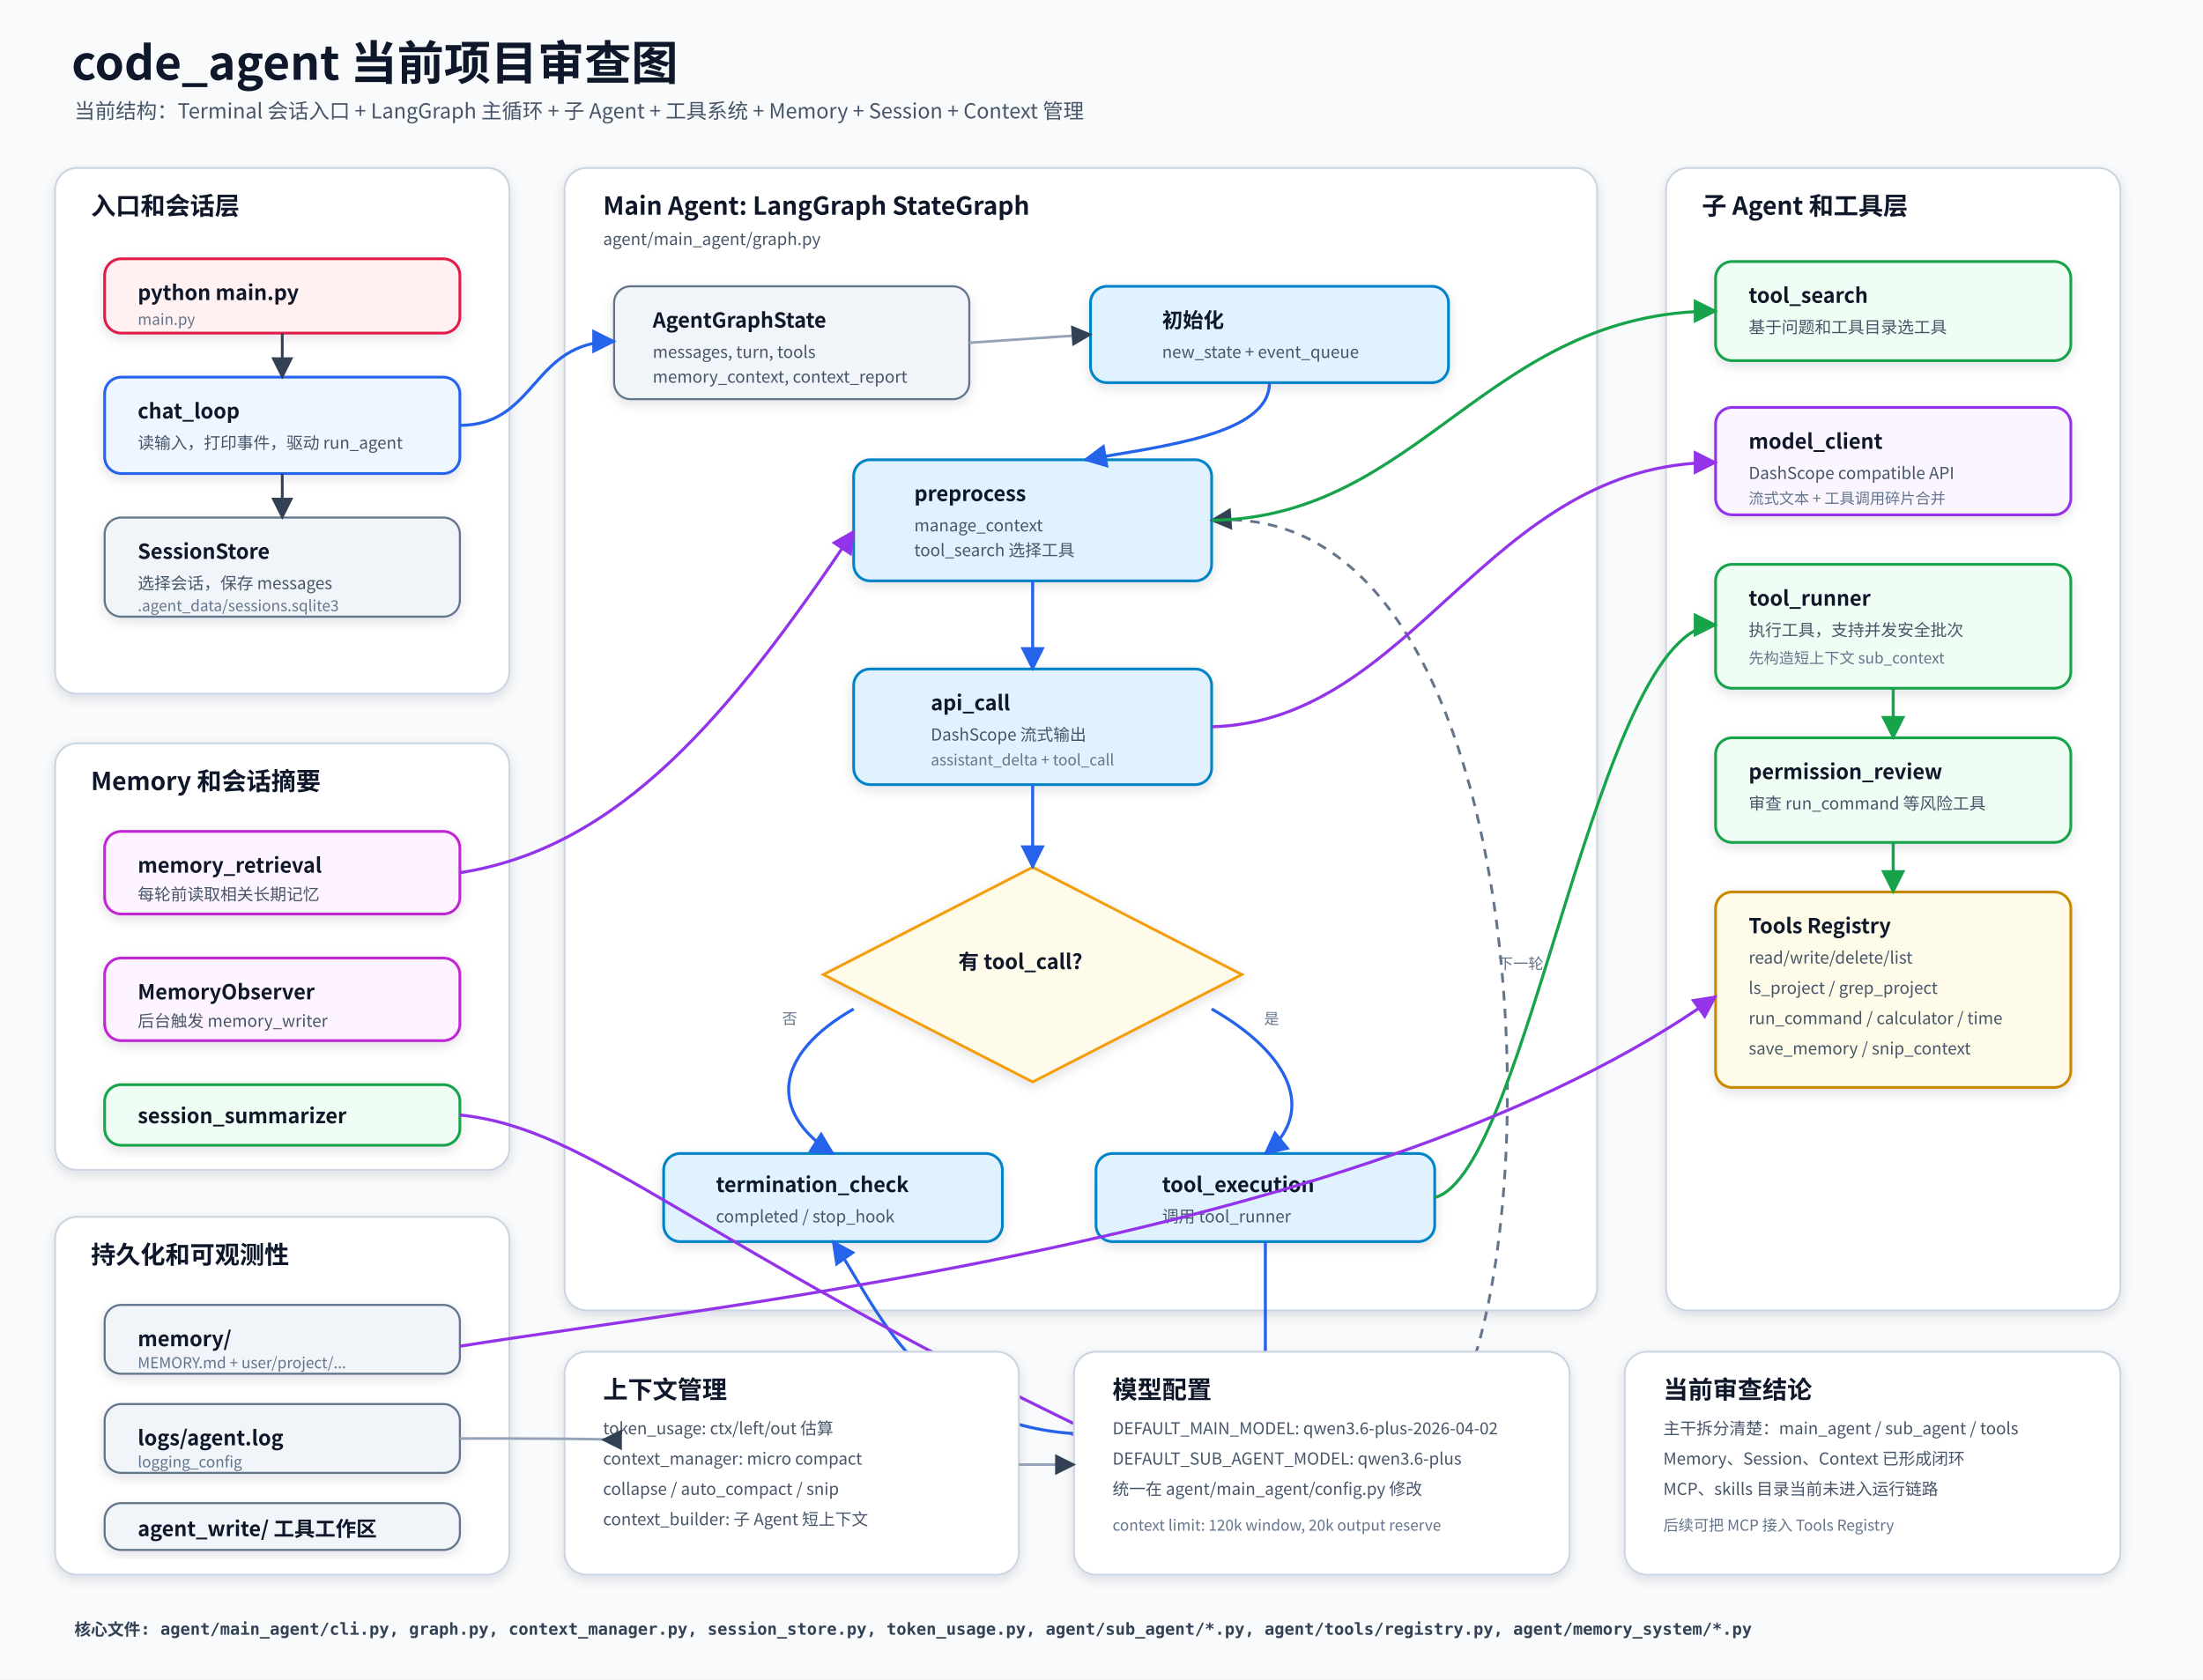
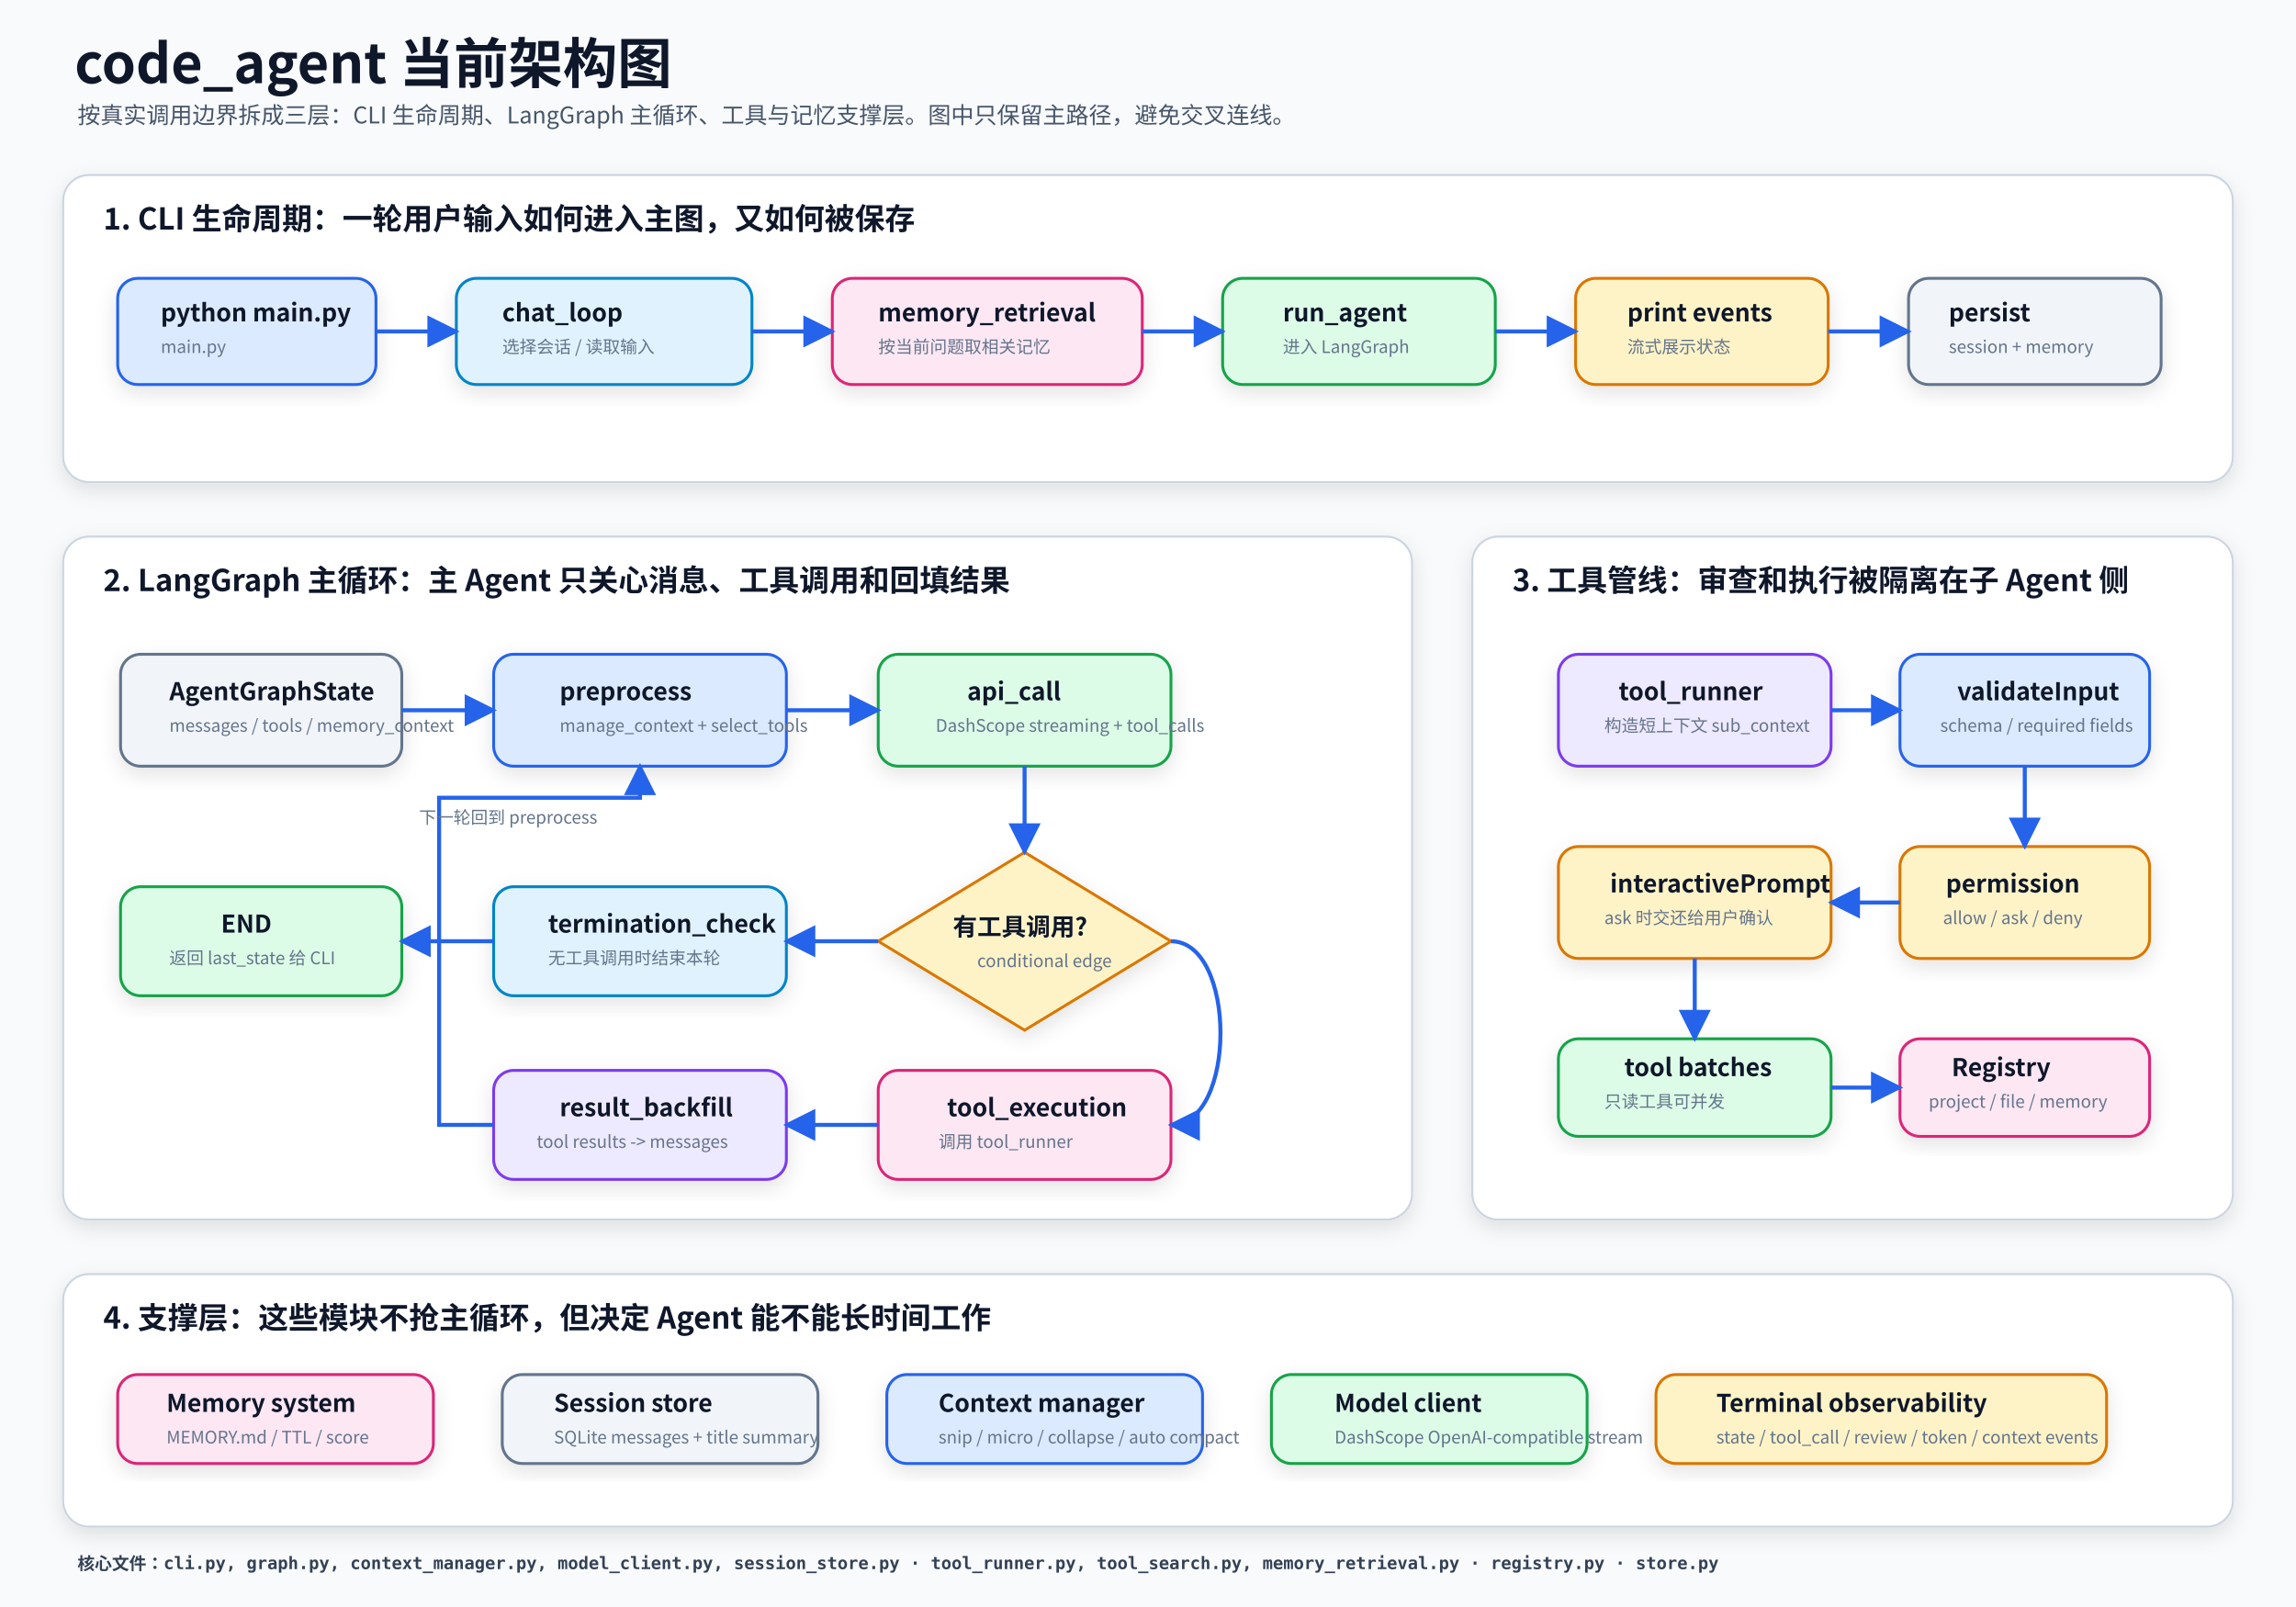
- <svg xmlns="http://www.w3.org/2000/svg" width="1600" height="1220" viewBox="0 0 1600 1220" role="img" aria-labelledby="title desc">
+ <svg xmlns="http://www.w3.org/2000/svg" width="1600" height="1120" viewBox="0 0 1600 1120" role="img" aria-labelledby="title desc">
  <defs>
-     <marker id="arrow" viewBox="0 0 10 10" refX="9" refY="5" markerWidth="8" markerHeight="8" orient="auto-start-reverse">
-       <path d="M0 0 L10 5 L0 10 z" fill="#334155" />
-     </marker>
-     <marker id="blueArrow" viewBox="0 0 10 10" refX="9" refY="5" markerWidth="8" markerHeight="8" orient="auto-start-reverse">
+     <filter id="shadow" x="-20%" y="-20%" width="140%" height="140%">
+       <feDropShadow dx="0" dy="5" stdDeviation="7" flood-color="#0f172a" flood-opacity="0.11" />
+     </filter>
+     <marker id="arrowBlue" viewBox="0 0 10 10" refX="9" refY="5" markerWidth="8" markerHeight="8" orient="auto">
      <path d="M0 0 L10 5 L0 10 z" fill="#2563eb" />
    </marker>
-     <marker id="greenArrow" viewBox="0 0 10 10" refX="9" refY="5" markerWidth="8" markerHeight="8" orient="auto-start-reverse">
+     <marker id="arrowGreen" viewBox="0 0 10 10" refX="9" refY="5" markerWidth="8" markerHeight="8" orient="auto">
      <path d="M0 0 L10 5 L0 10 z" fill="#16a34a" />
    </marker>
-     <marker id="purpleArrow" viewBox="0 0 10 10" refX="9" refY="5" markerWidth="8" markerHeight="8" orient="auto-start-reverse">
-       <path d="M0 0 L10 5 L0 10 z" fill="#9333ea" />
-     </marker>
-     <filter id="shadow" x="-20%" y="-20%" width="140%" height="140%">
-       <feDropShadow dx="0" dy="3" stdDeviation="4" flood-color="#0f172a" flood-opacity="0.12" />
-     </filter>
    <style>
      .bg { fill: #f8fafc; }
-       .title { font: 750 34px -apple-system, BlinkMacSystemFont, "Segoe UI", "Noto Sans CJK SC", Arial, sans-serif; fill: #0f172a; }
-       .subtitle { font: 500 15px -apple-system, BlinkMacSystemFont, "Segoe UI", "Noto Sans CJK SC", Arial, sans-serif; fill: #475569; }
-       .section { font: 700 18px -apple-system, BlinkMacSystemFont, "Segoe UI", "Noto Sans CJK SC", Arial, sans-serif; fill: #0f172a; }
-       .label { font: 650 15px -apple-system, BlinkMacSystemFont, "Segoe UI", "Noto Sans CJK SC", Arial, sans-serif; fill: #0f172a; }
-       .small { font: 500 12px -apple-system, BlinkMacSystemFont, "Segoe UI", "Noto Sans CJK SC", Arial, sans-serif; fill: #475569; }
-       .tiny { font: 500 11px -apple-system, BlinkMacSystemFont, "Segoe UI", "Noto Sans CJK SC", Arial, sans-serif; fill: #64748b; }
-       .mono { font: 600 12px ui-monospace, SFMono-Regular, Menlo, Consolas, monospace; fill: #334155; }
-       .panel { fill: #ffffff; stroke: #cbd5e1; stroke-width: 1.4; rx: 16; filter: url(#shadow); }
-       .entry { fill: #fff1f2; stroke: #e11d48; stroke-width: 2; rx: 12; filter: url(#shadow); }
-       .main { fill: #eff6ff; stroke: #2563eb; stroke-width: 2; rx: 12; filter: url(#shadow); }
-       .node { fill: #e0f2fe; stroke: #0284c7; stroke-width: 2; rx: 12; filter: url(#shadow); }
-       .sub { fill: #f0fdf4; stroke: #16a34a; stroke-width: 2; rx: 12; filter: url(#shadow); }
-       .tool { fill: #fefce8; stroke: #ca8a04; stroke-width: 2; rx: 12; filter: url(#shadow); }
-       .memory { fill: #fdf4ff; stroke: #c026d3; stroke-width: 2; rx: 12; filter: url(#shadow); }
-       .data { fill: #f1f5f9; stroke: #64748b; stroke-width: 1.5; rx: 12; filter: url(#shadow); }
-       .model { fill: #faf5ff; stroke: #9333ea; stroke-width: 2; rx: 12; filter: url(#shadow); }
-       .decision { fill: #fffbeb; stroke: #f59e0b; stroke-width: 2; filter: url(#shadow); }
-       .line { fill: none; stroke: #334155; stroke-width: 2; marker-end: url(#arrow); }
-       .blue { fill: none; stroke: #2563eb; stroke-width: 2.2; marker-end: url(#blueArrow); }
-       .green { fill: none; stroke: #16a34a; stroke-width: 2.2; marker-end: url(#greenArrow); }
-       .purple { fill: none; stroke: #9333ea; stroke-width: 2.2; marker-end: url(#purpleArrow); }
-       .soft { fill: none; stroke: #94a3b8; stroke-width: 1.9; marker-end: url(#arrow); }
-       .dash { fill: none; stroke: #64748b; stroke-width: 2; stroke-dasharray: 7 6; marker-end: url(#arrow); }
+       .title { font: 800 38px -apple-system, BlinkMacSystemFont, "Segoe UI", "Noto Sans CJK SC", Arial, sans-serif; fill: #0f172a; letter-spacing: 0; }
+       .subtitle { font: 520 16px -apple-system, BlinkMacSystemFont, "Segoe UI", "Noto Sans CJK SC", Arial, sans-serif; fill: #475569; letter-spacing: 0; }
+       .section { font: 760 21px -apple-system, BlinkMacSystemFont, "Segoe UI", "Noto Sans CJK SC", Arial, sans-serif; fill: #0f172a; letter-spacing: 0; }
+       .label { font: 720 17px -apple-system, BlinkMacSystemFont, "Segoe UI", "Noto Sans CJK SC", Arial, sans-serif; fill: #0f172a; letter-spacing: 0; }
+       .small { font: 520 13px -apple-system, BlinkMacSystemFont, "Segoe UI", "Noto Sans CJK SC", Arial, sans-serif; fill: #475569; letter-spacing: 0; }
+       .tiny { font: 520 12px -apple-system, BlinkMacSystemFont, "Segoe UI", "Noto Sans CJK SC", Arial, sans-serif; fill: #64748b; letter-spacing: 0; }
+       .mono { font: 650 12px ui-monospace, SFMono-Regular, Menlo, Consolas, monospace; fill: #334155; letter-spacing: 0; }
+       .panel { fill: #ffffff; stroke: #cbd5e1; stroke-width: 1.4; rx: 18; filter: url(#shadow); }
+       .node { stroke-width: 2; rx: 14; filter: url(#shadow); }
+       .blue { fill: #dbeafe; stroke: #2563eb; }
+       .cyan { fill: #e0f2fe; stroke: #0284c7; }
+       .green { fill: #dcfce7; stroke: #16a34a; }
+       .amber { fill: #fef3c7; stroke: #d97706; }
+       .rose { fill: #fce7f3; stroke: #db2777; }
+       .gray { fill: #f1f5f9; stroke: #64748b; }
+       .violet { fill: #ede9fe; stroke: #7c3aed; }
+       .arrow { fill: none; stroke: #2563eb; stroke-width: 2.8; marker-end: url(#arrowBlue); }
+       .arrowGreen { fill: none; stroke: #16a34a; stroke-width: 2.8; marker-end: url(#arrowGreen); }
+       .lane { fill: none; stroke: #94a3b8; stroke-width: 2; stroke-dasharray: 7 7; }
    </style>
  </defs>
-   <rect class="bg" width="1600" height="1220" />
-   <text class="title" x="52" y="58">code_agent 当前项目审查图</text>
-   <text class="subtitle" x="54" y="86">当前结构：Terminal 会话入口 + LangGraph 主循环 + 子 Agent + 工具系统 + Memory + Session + Context 管理</text>
-   <rect class="panel" x="40" y="122" width="330" height="382" />
-   <text class="section" x="66" y="156">入口和会话层</text>
-   <rect class="entry" x="76" y="188" width="258" height="54" />
-   <text class="label" x="100" y="218">python main.py</text>
-   <text class="tiny" x="100" y="236">main.py</text>
-   <rect class="main" x="76" y="274" width="258" height="70" />
-   <text class="label" x="100" y="304">chat_loop</text>
-   <text class="small" x="100" y="326">读输入，打印事件，驱动 run_agent</text>
-   <rect class="data" x="76" y="376" width="258" height="72" />
-   <text class="label" x="100" y="406">SessionStore</text>
-   <text class="small" x="100" y="428">选择会话，保存 messages</text>
-   <text class="tiny" x="100" y="444">.agent_data/sessions.sqlite3</text>
-   <path class="line" d="M205 242 L205 274" />
-   <path class="line" d="M205 344 L205 376" />
-   <rect class="panel" x="410" y="122" width="750" height="830" />
-   <text class="section" x="438" y="156">Main Agent: LangGraph StateGraph</text>
-   <text class="small" x="438" y="178">agent/main_agent/graph.py</text>
-   <rect class="data" x="446" y="208" width="258" height="82" />
-   <text class="label" x="474" y="238">AgentGraphState</text>
-   <text class="small" x="474" y="260">messages, turn, tools</text>
-   <text class="small" x="474" y="278">memory_context, context_report</text>
-   <rect class="node" x="792" y="208" width="260" height="70" />
-   <text class="label" x="844" y="238">初始化</text>
-   <text class="small" x="844" y="260">new_state + event_queue</text>
-   <rect class="node" x="620" y="334" width="260" height="88" />
-   <text class="label" x="664" y="364">preprocess</text>
-   <text class="small" x="664" y="386">manage_context</text>
-   <text class="small" x="664" y="404">tool_search 选择工具</text>
-   <rect class="node" x="620" y="486" width="260" height="84" />
-   <text class="label" x="676" y="516">api_call</text>
-   <text class="small" x="676" y="538">DashScope 流式输出</text>
-   <text class="tiny" x="676" y="556">assistant_delta + tool_call</text>
-   <polygon class="decision" points="750,630 902,708 750,786 598,708" />
-   <text class="label" x="696" y="704">有 tool_call?</text>
-   <text class="tiny" x="568" y="744">否</text>
-   <text class="tiny" x="918" y="744">是</text>
-   <rect class="node" x="482" y="838" width="246" height="64" />
-   <text class="label" x="520" y="866">termination_check</text>
-   <text class="small" x="520" y="888">completed / stop_hook</text>
-   <rect class="node" x="796" y="838" width="246" height="64" />
-   <text class="label" x="844" y="866">tool_execution</text>
-   <text class="small" x="844" y="888">调用 tool_runner</text>
-   <rect class="node" x="796" y="1010" width="246" height="64" />
-   <text class="label" x="838" y="1038">result_backfill</text>
-   <text class="small" x="838" y="1060">工具结果回填 + snip</text>
-   <rect class="entry" x="482" y="1010" width="246" height="64" />
-   <text class="label" x="568" y="1038">END</text>
-   <text class="small" x="526" y="1060">terminal reason</text>
-   <path class="blue" d="M334 309 C390 309 386 248 446 248" />
-   <path class="soft" d="M704 249 L792 243" />
-   <path class="blue" d="M922 278 C922 316 844 324 788 334" />
-   <path class="blue" d="M750 422 L750 486" />
-   <path class="blue" d="M750 570 L750 630" />
-   <path class="blue" d="M620 733 C562 766 558 808 605 838" />
-   <path class="blue" d="M880 733 C938 766 956 808 919 838" />
-   <path class="blue" d="M919 902 L919 1010" />
-   <path class="blue" d="M796 1042 C668 1042 636 946 605 902" />
-   <path class="dash" d="M1042 1042 C1130 955 1128 360 880 378" />
-   <text class="tiny" x="1088" y="704">下一轮</text>
-   <rect class="panel" x="1210" y="122" width="330" height="830" />
-   <text class="section" x="1236" y="156">子 Agent 和工具层</text>
-   <rect class="sub" x="1246" y="190" width="258" height="72" />
-   <text class="label" x="1270" y="220">tool_search</text>
-   <text class="small" x="1270" y="242">基于问题和工具目录选工具</text>
-   <rect class="model" x="1246" y="296" width="258" height="78" />
-   <text class="label" x="1270" y="326">model_client</text>
-   <text class="small" x="1270" y="348">DashScope compatible API</text>
-   <text class="tiny" x="1270" y="366">流式文本 + 工具调用碎片合并</text>
-   <rect class="sub" x="1246" y="410" width="258" height="90" />
-   <text class="label" x="1270" y="440">tool_runner</text>
-   <text class="small" x="1270" y="462">执行工具，支持并发安全批次</text>
-   <text class="tiny" x="1270" y="482">先构造短上下文 sub_context</text>
-   <rect class="sub" x="1246" y="536" width="258" height="76" />
-   <text class="label" x="1270" y="566">permission_review</text>
-   <text class="small" x="1270" y="588">审查 run_command 等风险工具</text>
-   <rect class="tool" x="1246" y="648" width="258" height="142" />
-   <text class="label" x="1270" y="678">Tools Registry</text>
-   <text class="small" x="1270" y="700">read/write/delete/list</text>
-   <text class="small" x="1270" y="722">ls_project / grep_project</text>
-   <text class="small" x="1270" y="744">run_command / calculator / time</text>
-   <text class="small" x="1270" y="766">save_memory / snip_context</text>
-   <path class="green" d="M880 378 C1032 376 1080 226 1246 226" />
-   <path class="purple" d="M880 528 C1028 524 1080 336 1246 336" />
-   <path class="green" d="M1042 870 C1110 852 1160 454 1246 454" />
-   <path class="green" d="M1375 500 L1375 536" />
-   <path class="green" d="M1375 612 L1375 648" />
-   <rect class="panel" x="40" y="540" width="330" height="310" />
-   <text class="section" x="66" y="574">Memory 和会话摘要</text>
-   <rect class="memory" x="76" y="604" width="258" height="60" />
-   <text class="label" x="100" y="634">memory_retrieval</text>
-   <text class="small" x="100" y="654">每轮前读取相关长期记忆</text>
-   <rect class="memory" x="76" y="696" width="258" height="60" />
-   <text class="label" x="100" y="726">MemoryObserver</text>
-   <text class="small" x="100" y="746">后台触发 memory_writer</text>
-   <rect class="sub" x="76" y="788" width="258" height="44" />
-   <text class="label" x="100" y="816">session_summarizer</text>
-   <path class="purple" d="M334 634 C450 616 530 520 620 386" />
-   <path class="purple" d="M334 810 C430 820 500 900 796 1042" />
-   <rect class="panel" x="40" y="884" width="330" height="260" />
-   <text class="section" x="66" y="918">持久化和可观测性</text>
-   <rect class="data" x="76" y="948" width="258" height="50" />
-   <text class="label" x="100" y="978">memory/</text>
-   <text class="tiny" x="100" y="994">MEMORY.md + user/project/...</text>
-   <rect class="data" x="76" y="1020" width="258" height="50" />
-   <text class="label" x="100" y="1050">logs/agent.log</text>
-   <text class="tiny" x="100" y="1066">logging_config</text>
-   <rect class="data" x="76" y="1092" width="258" height="34" />
-   <text class="label" x="100" y="1116">agent_write/ 工具工作区</text>
-   <rect class="panel" x="410" y="982" width="330" height="162" />
-   <text class="section" x="438" y="1016">上下文管理</text>
-   <text class="small" x="438" y="1042">token_usage: ctx/left/out 估算</text>
-   <text class="small" x="438" y="1064">context_manager: micro compact</text>
-   <text class="small" x="438" y="1086">collapse / auto_compact / snip</text>
-   <text class="small" x="438" y="1108">context_builder: 子 Agent 短上下文</text>
-   <rect class="panel" x="780" y="982" width="360" height="162" />
-   <text class="section" x="808" y="1016">模型配置</text>
-   <text class="small" x="808" y="1042">DEFAULT_MAIN_MODEL: qwen3.6-plus-2026-04-02</text>
-   <text class="small" x="808" y="1064">DEFAULT_SUB_AGENT_MODEL: qwen3.6-plus</text>
-   <text class="small" x="808" y="1086">统一在 agent/main_agent/config.py 修改</text>
-   <text class="tiny" x="808" y="1112">context limit: 120k window, 20k output reserve</text>
-   <rect class="panel" x="1180" y="982" width="360" height="162" />
-   <text class="section" x="1208" y="1016">当前审查结论</text>
-   <text class="small" x="1208" y="1042">主干拆分清楚：main_agent / sub_agent / tools</text>
-   <text class="small" x="1208" y="1064">Memory、Session、Context 已形成闭环</text>
-   <text class="small" x="1208" y="1086">MCP、skills 目录当前未进入运行链路</text>
-   <text class="tiny" x="1208" y="1112">后续可把 MCP 接入 Tools Registry</text>
-   <path class="purple" d="M334 978 C520 948 1000 900 1246 724" />
-   <path class="soft" d="M334 1045 C440 1045 452 1046 438 1046" />
-   <path class="soft" d="M740 1064 C760 1064 760 1064 780 1064" />
-   <text class="mono" x="54" y="1188">核心文件: agent/main_agent/cli.py, graph.py, context_manager.py, session_store.py, token_usage.py, agent/sub_agent/*.py, agent/tools/registry.py, agent/memory_system/*.py</text>
+   <rect class="bg" width="1600" height="1120" />
+   <text x="52" y="58" class="title">code_agent 当前架构图</text>
+   <text x="54" y="86" class="subtitle">按真实调用边界拆成三层：CLI 生命周期、LangGraph 主循环、工具与记忆支撑层。图中只保留主路径，避免交叉连线。</text>
+   <rect x="44" y="122" width="1512" height="214" class="panel" />
+   <text x="72" y="160" class="section">1. CLI 生命周期：一轮用户输入如何进入主图，又如何被保存</text>
+   <rect x="82" y="194" width="180" height="74" class="node blue" />
+   <text x="112" y="224" class="label">python main.py</text>
+   <text x="112" y="246" class="tiny">main.py</text>
+   <rect x="318" y="194" width="206" height="74" class="node cyan" />
+   <text x="350" y="224" class="label">chat_loop</text>
+   <text x="350" y="246" class="tiny">选择会话 / 读取输入</text>
+   <rect x="580" y="194" width="216" height="74" class="node rose" />
+   <text x="612" y="224" class="label">memory_retrieval</text>
+   <text x="612" y="246" class="tiny">按当前问题取相关记忆</text>
+   <rect x="852" y="194" width="190" height="74" class="node green" />
+   <text x="894" y="224" class="label">run_agent</text>
+   <text x="894" y="246" class="tiny">进入 LangGraph</text>
+   <rect x="1098" y="194" width="176" height="74" class="node amber" />
+   <text x="1134" y="224" class="label">print events</text>
+   <text x="1134" y="246" class="tiny">流式展示状态</text>
+   <rect x="1330" y="194" width="176" height="74" class="node gray" />
+   <text x="1358" y="224" class="label">persist</text>
+   <text x="1358" y="246" class="tiny">session + memory</text>
+   <path class="arrow" d="M262 231 H318" />
+   <path class="arrow" d="M524 231 H580" />
+   <path class="arrow" d="M796 231 H852" />
+   <path class="arrow" d="M1042 231 H1098" />
+   <path class="arrow" d="M1274 231 H1330" />
+   <rect x="44" y="374" width="940" height="476" class="panel" />
+   <text x="72" y="412" class="section">2. LangGraph 主循环：主 Agent 只关心消息、工具调用和回填结果</text>
+   <rect x="84" y="456" width="196" height="78" class="node gray" />
+   <text x="118" y="488" class="label">AgentGraphState</text>
+   <text x="118" y="510" class="tiny">messages / tools / memory_context</text>
+   <rect x="344" y="456" width="204" height="78" class="node blue" />
+   <text x="390" y="488" class="label">preprocess</text>
+   <text x="390" y="510" class="tiny">manage_context + select_tools</text>
+   <rect x="612" y="456" width="204" height="78" class="node green" />
+   <text x="674" y="488" class="label">api_call</text>
+   <text x="652" y="510" class="tiny">DashScope streaming + tool_calls</text>
+   <path class="arrow" d="M280 495 H344" />
+   <path class="arrow" d="M548 495 H612" />
+   <polygon points="714,594 816,656 714,718 612,656" class="node amber" />
+   <text x="664" y="652" class="label">有工具调用?</text>
+   <text x="681" y="674" class="tiny">conditional edge</text>
+   <path class="arrow" d="M714 534 V594" />
+   <rect x="344" y="618" width="204" height="76" class="node cyan" />
+   <text x="382" y="650" class="label">termination_check</text>
+   <text x="382" y="672" class="tiny">无工具调用时结束本轮</text>
+   <rect x="84" y="618" width="196" height="76" class="node green" />
+   <text x="154" y="650" class="label">END</text>
+   <text x="118" y="672" class="tiny">返回 last_state 给 CLI</text>
+   <rect x="344" y="746" width="204" height="76" class="node violet" />
+   <text x="390" y="778" class="label">result_backfill</text>
+   <text x="374" y="800" class="tiny">tool results -&gt; messages</text>
+   <rect x="612" y="746" width="204" height="76" class="node rose" />
+   <text x="660" y="778" class="label">tool_execution</text>
+   <text x="654" y="800" class="tiny">调用 tool_runner</text>
+   <path class="arrow" d="M612 656 H548" />
+   <path class="arrow" d="M344 656 H280" />
+   <path class="arrow" d="M816 656 C862 656 862 784 816 784" />
+   <path class="arrow" d="M612 784 H548" />
+   <path class="arrow" d="M344 784 H306 V556 H446 V534" />
+   <text x="292" y="574" class="tiny">下一轮回到 preprocess</text>
+   <rect x="1026" y="374" width="530" height="476" class="panel" />
+   <text x="1054" y="412" class="section">3. 工具管线：审查和执行被隔离在子 Agent 侧</text>
+   <rect x="1086" y="456" width="190" height="78" class="node violet" />
+   <text x="1128" y="488" class="label">tool_runner</text>
+   <text x="1118" y="510" class="tiny">构造短上下文 sub_context</text>
+   <rect x="1324" y="456" width="174" height="78" class="node blue" />
+   <text x="1364" y="488" class="label">validateInput</text>
+   <text x="1352" y="510" class="tiny">schema / required fields</text>
+   <rect x="1324" y="590" width="174" height="78" class="node amber" />
+   <text x="1356" y="622" class="label">permission</text>
+   <text x="1354" y="644" class="tiny">allow / ask / deny</text>
+   <rect x="1086" y="590" width="190" height="78" class="node amber" />
+   <text x="1122" y="622" class="label">interactivePrompt</text>
+   <text x="1118" y="644" class="tiny">ask 时交还给用户确认</text>
+   <rect x="1086" y="724" width="190" height="68" class="node green" />
+   <text x="1132" y="750" class="label">tool batches</text>
+   <text x="1118" y="772" class="tiny">只读工具可并发</text>
+   <rect x="1324" y="724" width="174" height="68" class="node rose" />
+   <text x="1360" y="750" class="label">Registry</text>
+   <text x="1344" y="772" class="tiny">project / file / memory</text>
+   <path class="arrow" d="M1276 495 H1324" />
+   <path class="arrow" d="M1411 534 V590" />
+   <path class="arrow" d="M1324 629 H1276" />
+   <path class="arrow" d="M1181 668 V724" />
+   <path class="arrow" d="M1276 758 H1324" />
+   <rect x="44" y="888" width="1512" height="176" class="panel" />
+   <text x="72" y="926" class="section">4. 支撑层：这些模块不抢主循环，但决定 Agent 能不能长时间工作</text>
+   <rect x="82" y="958" width="220" height="62" class="node rose" />
+   <text x="116" y="984" class="label">Memory system</text>
+   <text x="116" y="1006" class="tiny">MEMORY.md / TTL / score</text>
+   <rect x="350" y="958" width="220" height="62" class="node gray" />
+   <text x="386" y="984" class="label">Session store</text>
+   <text x="386" y="1006" class="tiny">SQLite messages + title summary</text>
+   <rect x="618" y="958" width="220" height="62" class="node blue" />
+   <text x="654" y="984" class="label">Context manager</text>
+   <text x="654" y="1006" class="tiny">snip / micro / collapse / auto compact</text>
+   <rect x="886" y="958" width="220" height="62" class="node green" />
+   <text x="930" y="984" class="label">Model client</text>
+   <text x="930" y="1006" class="tiny">DashScope OpenAI-compatible stream</text>
+   <rect x="1154" y="958" width="314" height="62" class="node amber" />
+   <text x="1196" y="984" class="label">Terminal observability</text>
+   <text x="1196" y="1006" class="tiny">state / tool_call / review / token / context events</text>
+   <text x="54" y="1094" class="mono">核心文件：cli.py, graph.py, context_manager.py, model_client.py, session_store.py · tool_runner.py, tool_search.py, memory_retrieval.py · registry.py · store.py</text>
</svg>
